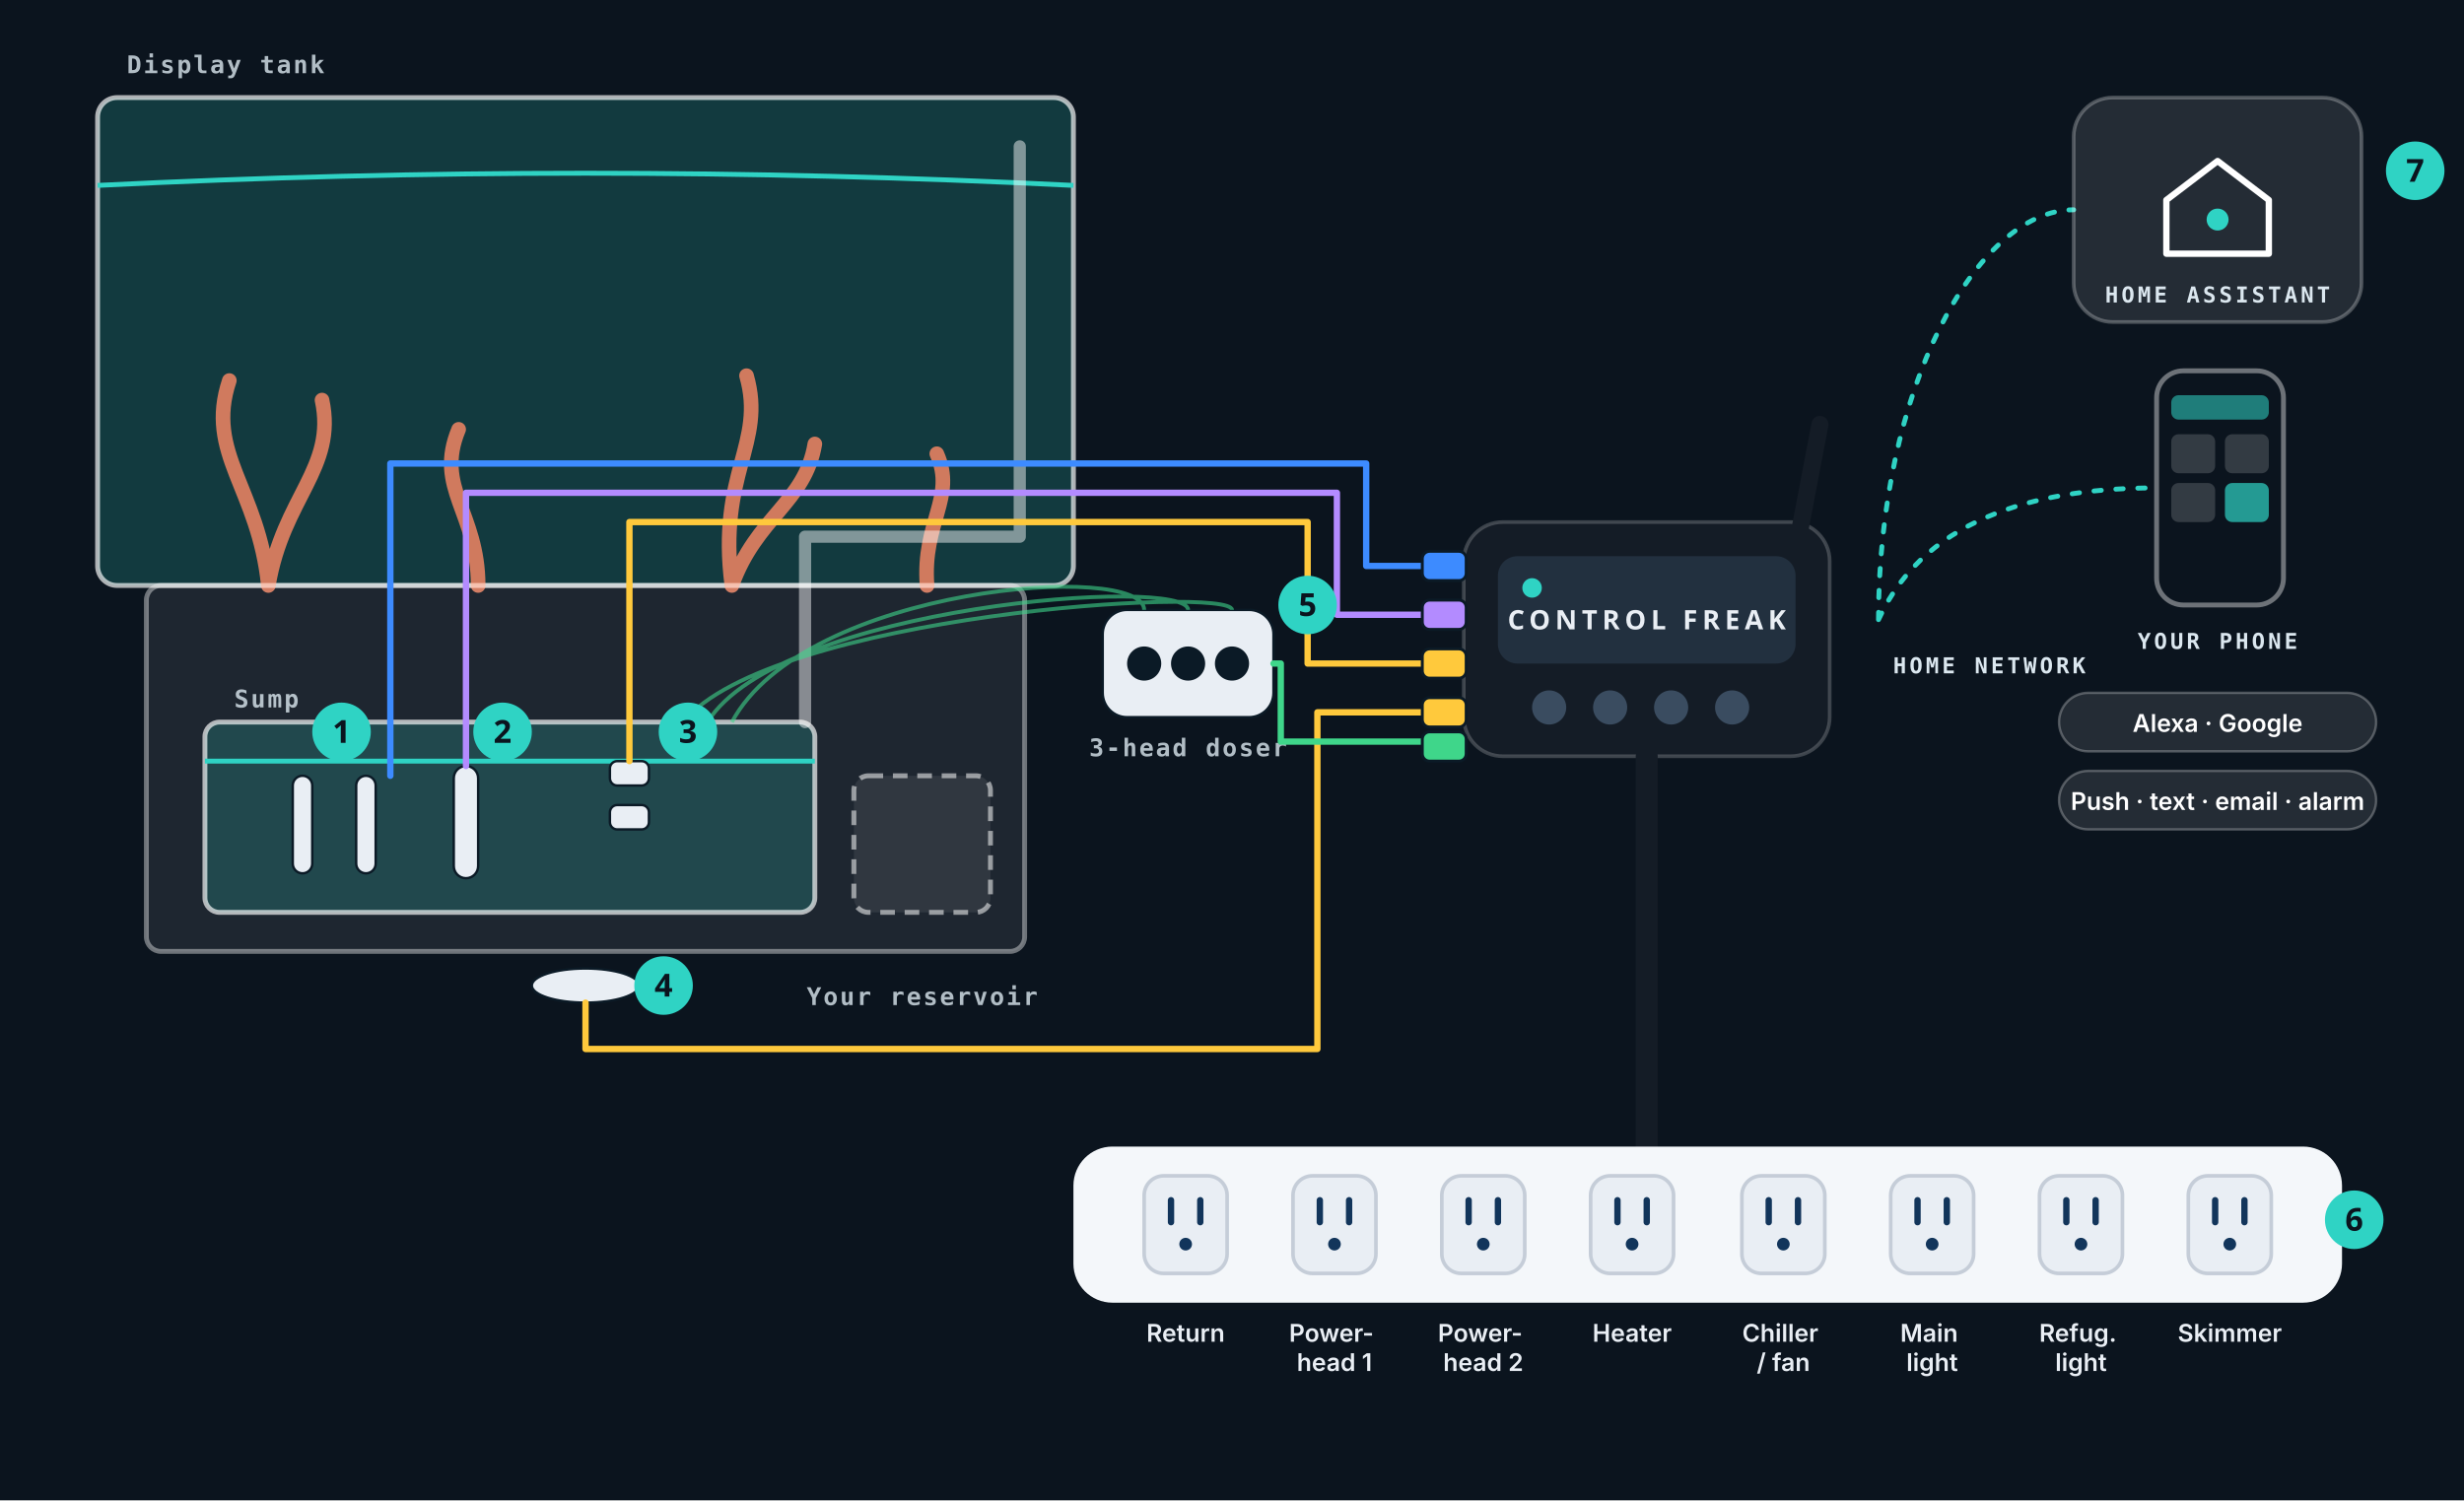
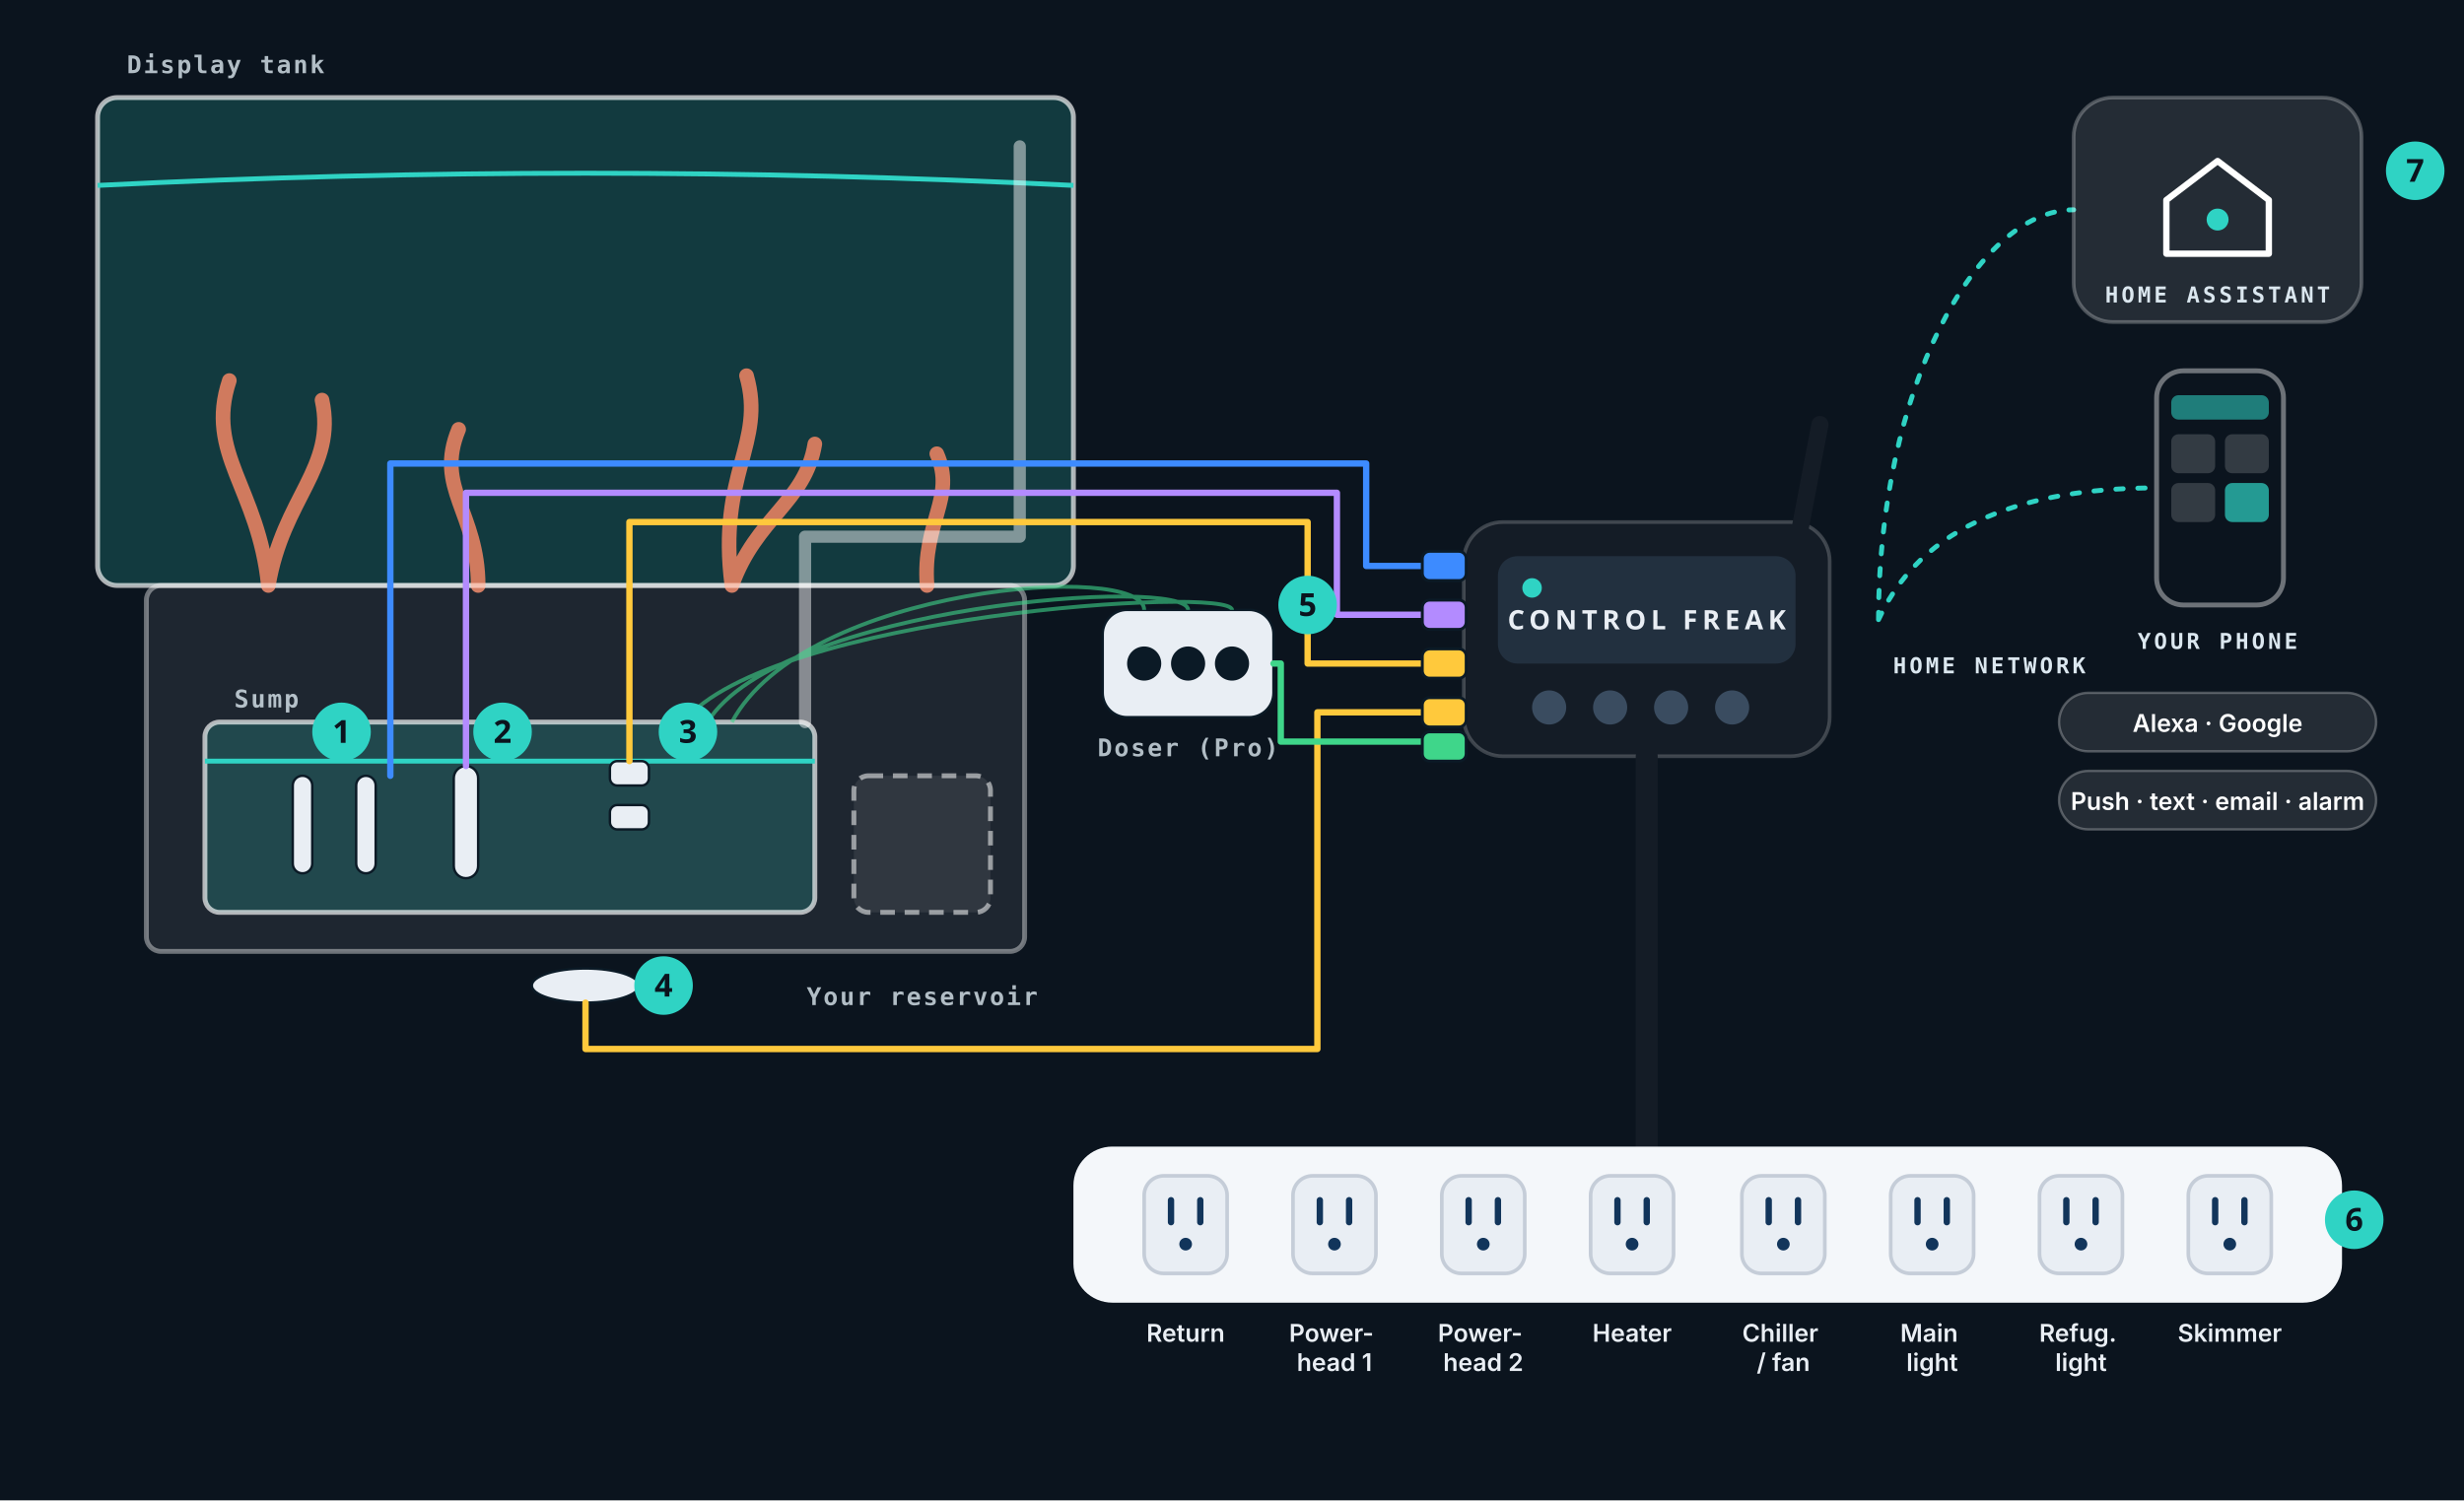
<svg xmlns="http://www.w3.org/2000/svg" viewBox="0 0 1010 615" role="img" aria-label="Concept diagram: how Reef Control Pro connects">
  <style>.cfw{font:700 11px 'Space Grotesk',sans-serif;letter-spacing:.18em;fill:#e9eef4}
.olab{font:600 10px Inter,sans-serif;fill:#e9eef4;text-anchor:middle}
.slab{font:600 10px 'IBM Plex Mono',monospace;letter-spacing:.08em;fill:#dbe7efcc;text-transform:uppercase}
.sm{font:600 9px 'IBM Plex Mono',monospace;letter-spacing:.14em;fill:#dbe7ef}
.ch{font:600 10px Inter,sans-serif;fill:#fff}.ch2{font:500 9px Inter,sans-serif;fill:#dbe7efcc}
.chip{fill:#ffffff1a;stroke:#ffffff44}.glass{fill:#ffffff1a;stroke:#ffffff44;stroke-width:1.5}
.water{fill:#2fd3c433;stroke:#ffffffaa;stroke-width:2}.wline{fill:none;stroke:#2fd3c4;stroke-width:2}
.stand{fill:#ffffff14;stroke:#ffffff66;stroke-width:2}.pit{fill:#ffffff10;stroke:#ffffff99;stroke-width:3}
.glassbox{fill:#ffffff12;stroke:#ffffffaa;stroke-width:2.5}
.yours{fill:#ffffff14;stroke:#ffffff88;stroke-width:2;stroke-dasharray:6 4}
.pipe{fill:none;stroke:#ffffff77;stroke-width:5;stroke-linecap:round;stroke-linejoin:round}
.tube{fill:none;stroke:#3fd68a99;stroke-width:1.6}.power{opacity:0}
.coral path{fill:none;stroke:#ff8a65;stroke-width:6;stroke-linecap:round;opacity:.8}
.probe{fill:#e9eef4;stroke:#0b1a26;stroke-width:1}.probe2{fill:#ffc93c;stroke:#0b1a26;stroke-width:1}.probe3{fill:#ff9440;stroke:#0b1a26;stroke-width:1}
.num text{font:700 13px 'Space Grotesk',sans-serif;fill:#0b141e}</style>
  <rect width="1010" height="615" fill="#0b141e" />
  <g style="--acc:#2fd3c4">
    <rect x="40" y="40" width="400" height="200" rx="8" class="water" />
    <path d="M40 76 Q 240 66 440 76" class="wline" />
    <g class="coral">
      <path d="M110 240 c -4 -40 -26 -54 -16 -84 M110 240 c 6 -36 28 -48 22 -76 M196 240 c 0 -30 -18 -40 -8 -64 M300 240 c -6 -46 14 -58 6 -86 M300 240 c 10 -28 30 -34 34 -58 M380 240 c -2 -26 12 -36 4 -54" />
    </g>
    <rect x="60" y="240" width="360" height="150" rx="6" class="stand" />
    <rect x="84" y="296" width="250" height="78" rx="6" class="water" />
    <path d="M84 312 H 334" class="wline" />
    <path d="M330 296 V 220 H 418 V 60" class="pipe" />
    <rect x="350" y="318" width="56" height="56" rx="6" class="yours" />
    <text x="378" y="412" text-anchor="middle" class="slab">Your reservoir</text>
    <text x="52" y="30" text-anchor="start" class="slab">Display tank</text>
    <text x="96" y="290" text-anchor="start" class="slab">Sump</text>
    <rect x="120" y="318" width="8" height="40" rx="4" class="probe" />
    <rect x="146" y="318" width="8" height="40" rx="4" class="probe" />
    <rect x="186" y="314" width="10" height="46" rx="5" class="probe" />
    <rect x="250" y="312" width="16" height="10" rx="3" class="probe" />
    <rect x="250" y="330" width="16" height="10" rx="3" class="probe" />
    <ellipse cx="240" cy="404" rx="22" ry="7" class="probe" />
    <rect x="452" y="250" width="70" height="44" rx="10" class="probe" />
    <g fill="#0b1a26">
      <circle cx="469" cy="272" r="7" />
      <circle cx="487" cy="272" r="7" />
      <circle cx="505" cy="272" r="7" />
    </g>
    <path d="M469 250 C 469 230 330 240 300 296 M487 250 C 487 236 320 248 290 296 M505 250 C 505 240 316 252 280 296" class="tube" />
-     <text x="487" y="310" text-anchor="middle" class="slab">3-head doser</text>
+     <text x="487" y="310" text-anchor="middle" class="slab">Doser (Pro)</text>
    <g transform="translate(600 214)">
      <rect x="0" y="0" width="150" height="96" rx="16" fill="#141c26" stroke="#ffffff33" stroke-width="1.5" />
      <rect x="14" y="14" width="122" height="44" rx="8" fill="#22303f" />
      <circle cx="28" cy="27" r="4" fill="#2fd3c4" />
      <text x="75" y="44" text-anchor="middle" class="cfw">CONTROL FREAK</text>
      <g fill="#3a4c60">
        <circle cx="35" cy="76" r="7" />
        <circle cx="60" cy="76" r="7" />
        <circle cx="85" cy="76" r="7" />
        <circle cx="110" cy="76" r="7" />
      </g>
      <line x1="138" y1="2" x2="146" y2="-40" stroke="#141c26" stroke-width="7" stroke-linecap="round" />
    </g>
    <path d="M600 232 H 560 V 190 H 160 V 318" fill="none" stroke="#3d8bff" stroke-width="2.6" stroke-linecap="round" stroke-linejoin="round" />
    <rect x="583" y="226" width="18" height="12" rx="3" fill="#3d8bff" stroke="#0b1a26" stroke-width="1.2" />
    <path d="M600 252 H 548 V 202 H 191 V 314" fill="none" stroke="#b38bff" stroke-width="2.6" stroke-linecap="round" stroke-linejoin="round" />
    <rect x="583" y="246" width="18" height="12" rx="3" fill="#b38bff" stroke="#0b1a26" stroke-width="1.2" />
    <path d="M600 272 H 536 V 214 H 258 V 312" fill="none" stroke="#ffc93c" stroke-width="2.6" stroke-linecap="round" stroke-linejoin="round" />
    <rect x="583" y="266" width="18" height="12" rx="3" fill="#ffc93c" stroke="#0b1a26" stroke-width="1.2" />
    <path d="M600 292 H 540 V 430 H 240 V 411" fill="none" stroke="#ffc93c" stroke-width="2.6" stroke-linecap="round" stroke-linejoin="round" />
    <rect x="583" y="286" width="18" height="12" rx="3" fill="#ffc93c" stroke="#0b1a26" stroke-width="1.2" />
    <path d="M600 304 H 525 V 272 H 522" fill="none" stroke="#3fd68a" stroke-width="2.6" stroke-linecap="round" stroke-linejoin="round" />
    <rect x="583" y="300" width="18" height="12" rx="3" fill="#3fd68a" stroke="#0b1a26" stroke-width="1.2" />
    <path d="M675 310 V 470" stroke="#141c26" stroke-width="9" stroke-linecap="round" />
    <g transform="translate(440 470)">
      <rect x="0" y="0" width="520" height="64" rx="16" fill="#f4f7fa" />
      <rect x="29" y="12" width="34" height="40" rx="8" fill="#e9eef4" stroke="#c5cdd8" stroke-width="1.5" />
      <path d="M40 22 v9 M52 22 v9" stroke="#12355b" stroke-width="2.6" stroke-linecap="round" />
      <circle cx="46" cy="40" r="2.6" fill="#12355b" />
      <text y="80" class="olab">
        <tspan x="46" dy="0">Return</tspan>
      </text>
      <rect x="90" y="12" width="34" height="40" rx="8" fill="#e9eef4" stroke="#c5cdd8" stroke-width="1.5" />
      <path d="M101 22 v9 M113 22 v9" stroke="#12355b" stroke-width="2.6" stroke-linecap="round" />
      <circle cx="107" cy="40" r="2.6" fill="#12355b" />
      <text y="80" class="olab">
        <tspan x="107" dy="0">Power-</tspan>
        <tspan x="107" dy="12">head 1</tspan>
      </text>
      <rect x="151" y="12" width="34" height="40" rx="8" fill="#e9eef4" stroke="#c5cdd8" stroke-width="1.5" />
      <path d="M162 22 v9 M174 22 v9" stroke="#12355b" stroke-width="2.6" stroke-linecap="round" />
      <circle cx="168" cy="40" r="2.6" fill="#12355b" />
      <text y="80" class="olab">
        <tspan x="168" dy="0">Power-</tspan>
        <tspan x="168" dy="12">head 2</tspan>
      </text>
      <rect x="212" y="12" width="34" height="40" rx="8" fill="#e9eef4" stroke="#c5cdd8" stroke-width="1.5" />
      <path d="M223 22 v9 M235 22 v9" stroke="#12355b" stroke-width="2.6" stroke-linecap="round" />
      <circle cx="229" cy="40" r="2.6" fill="#12355b" />
      <text y="80" class="olab">
        <tspan x="229" dy="0">Heater</tspan>
      </text>
      <rect x="274" y="12" width="34" height="40" rx="8" fill="#e9eef4" stroke="#c5cdd8" stroke-width="1.5" />
      <path d="M285 22 v9 M297 22 v9" stroke="#12355b" stroke-width="2.6" stroke-linecap="round" />
      <circle cx="291" cy="40" r="2.6" fill="#12355b" />
      <text y="80" class="olab">
        <tspan x="291" dy="0">Chiller</tspan>
        <tspan x="291" dy="12">/ fan</tspan>
      </text>
      <rect x="335" y="12" width="34" height="40" rx="8" fill="#e9eef4" stroke="#c5cdd8" stroke-width="1.5" />
      <path d="M346 22 v9 M358 22 v9" stroke="#12355b" stroke-width="2.6" stroke-linecap="round" />
      <circle cx="352" cy="40" r="2.6" fill="#12355b" />
      <text y="80" class="olab">
        <tspan x="352" dy="0">Main</tspan>
        <tspan x="352" dy="12">light</tspan>
      </text>
      <rect x="396" y="12" width="34" height="40" rx="8" fill="#e9eef4" stroke="#c5cdd8" stroke-width="1.5" />
      <path d="M407 22 v9 M419 22 v9" stroke="#12355b" stroke-width="2.6" stroke-linecap="round" />
      <circle cx="413" cy="40" r="2.6" fill="#12355b" />
      <text y="80" class="olab">
        <tspan x="413" dy="0">Refug.</tspan>
        <tspan x="413" dy="12">light</tspan>
      </text>
      <rect x="457" y="12" width="34" height="40" rx="8" fill="#e9eef4" stroke="#c5cdd8" stroke-width="1.5" />
      <path d="M468 22 v9 M480 22 v9" stroke="#12355b" stroke-width="2.6" stroke-linecap="round" />
      <circle cx="474" cy="40" r="2.6" fill="#12355b" />
      <text y="80" class="olab">
        <tspan x="474" dy="0">Skimmer</tspan>
      </text>
    </g>
    <path d="M460 502 H 430 V 250" class="power" />
    <g transform="translate(850 40)">
      <path d="M-80 214 C -80 120 -40 46 0 46 M-80 214 C -60 170 -10 160 34 160" fill="none" stroke="#2fd3c4" stroke-width="2" stroke-dasharray="3 6" stroke-linecap="round" />
      <text x="-74" y="236" class="sm">HOME NETWORK</text>
      <rect x="0" y="0" width="118" height="92" rx="16" class="glass" />
      <path d="M38 64 V 42 l 21 -16 l 21 16 V 64 Z" fill="none" stroke="#fff" stroke-width="2.6" stroke-linejoin="round" />
      <circle cx="59" cy="50" r="4.5" fill="#2fd3c4" />
      <text x="59" y="84" text-anchor="middle" class="sm">HOME ASSISTANT</text>
      <rect x="34" y="112" width="52" height="96" rx="11" fill="#0b141e" stroke="#ffffff66" stroke-width="2" />
      <rect x="40" y="122" width="40" height="10" rx="3" fill="#2fd3c4" opacity=".55" />
      <rect x="40" y="138" width="18" height="16" rx="3" fill="#ffffff2a" />
      <rect x="62" y="138" width="18" height="16" rx="3" fill="#ffffff2a" />
      <rect x="40" y="158" width="18" height="16" rx="3" fill="#ffffff2a" />
      <rect x="62" y="158" width="18" height="16" rx="3" fill="#2fd3c4" opacity=".7" />
      <text x="59" y="226" text-anchor="middle" class="sm">YOUR PHONE</text>
      <g transform="translate(-6 244)">
        <rect width="130" height="24" rx="12" class="chip" />
        <text x="65" y="16" text-anchor="middle" class="ch">Alexa · Google</text>
        <rect y="32" width="130" height="24" rx="12" class="chip" />
        <text x="65" y="48" text-anchor="middle" class="ch">Push · text · email · alarm</text>
      </g>
    </g>
    <g class="num">
      <circle cx="140" cy="300" r="12" fill="#2fd3c4" />
      <text x="140" y="304.5" text-anchor="middle">1</text>
    </g>
    <g class="num">
      <circle cx="206" cy="300" r="12" fill="#2fd3c4" />
      <text x="206" y="304.5" text-anchor="middle">2</text>
    </g>
    <g class="num">
      <circle cx="282" cy="300" r="12" fill="#2fd3c4" />
      <text x="282" y="304.5" text-anchor="middle">3</text>
    </g>
    <g class="num">
      <circle cx="272" cy="404" r="12" fill="#2fd3c4" />
      <text x="272" y="408.5" text-anchor="middle">4</text>
    </g>
    <g class="num">
      <circle cx="536" cy="248" r="12" fill="#2fd3c4" />
      <text x="536" y="252.5" text-anchor="middle">5</text>
    </g>
    <g class="num">
      <circle cx="965" cy="500" r="12" fill="#2fd3c4" />
      <text x="965" y="504.5" text-anchor="middle">6</text>
    </g>
    <g class="num">
      <circle cx="990" cy="70" r="12" fill="#2fd3c4" />
      <text x="990" y="74.5" text-anchor="middle">7</text>
    </g>
  </g>
</svg>
